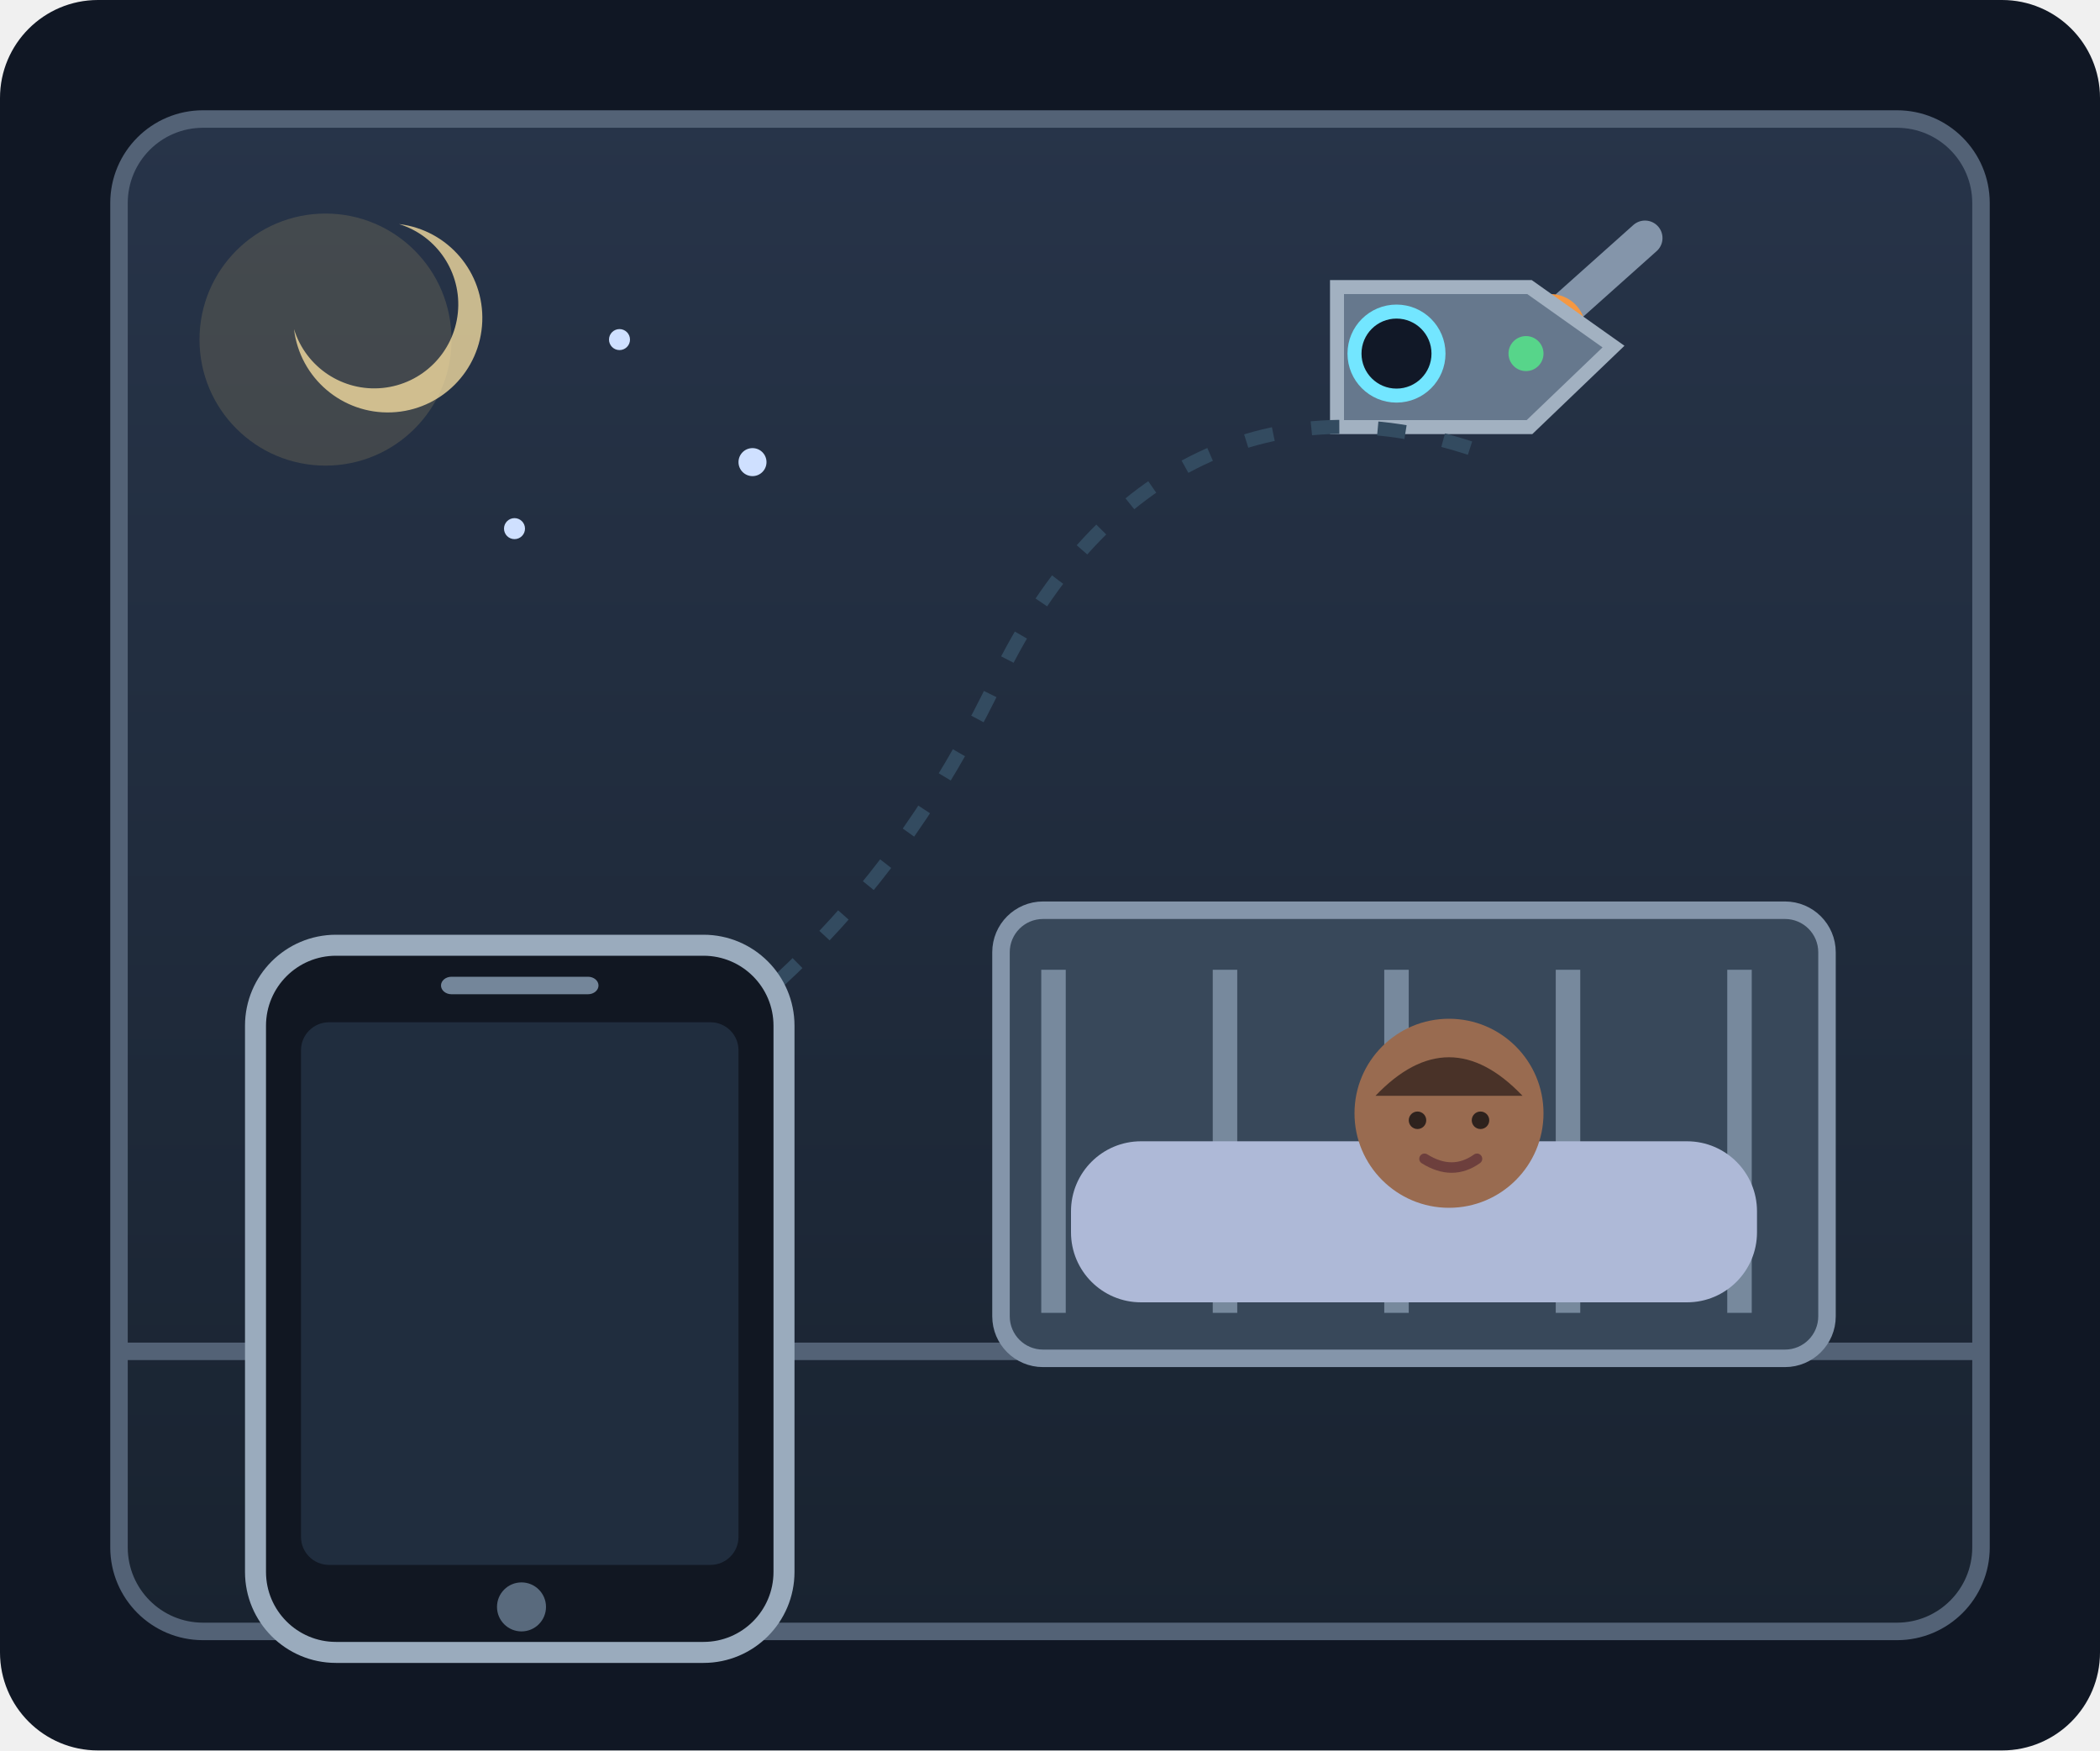
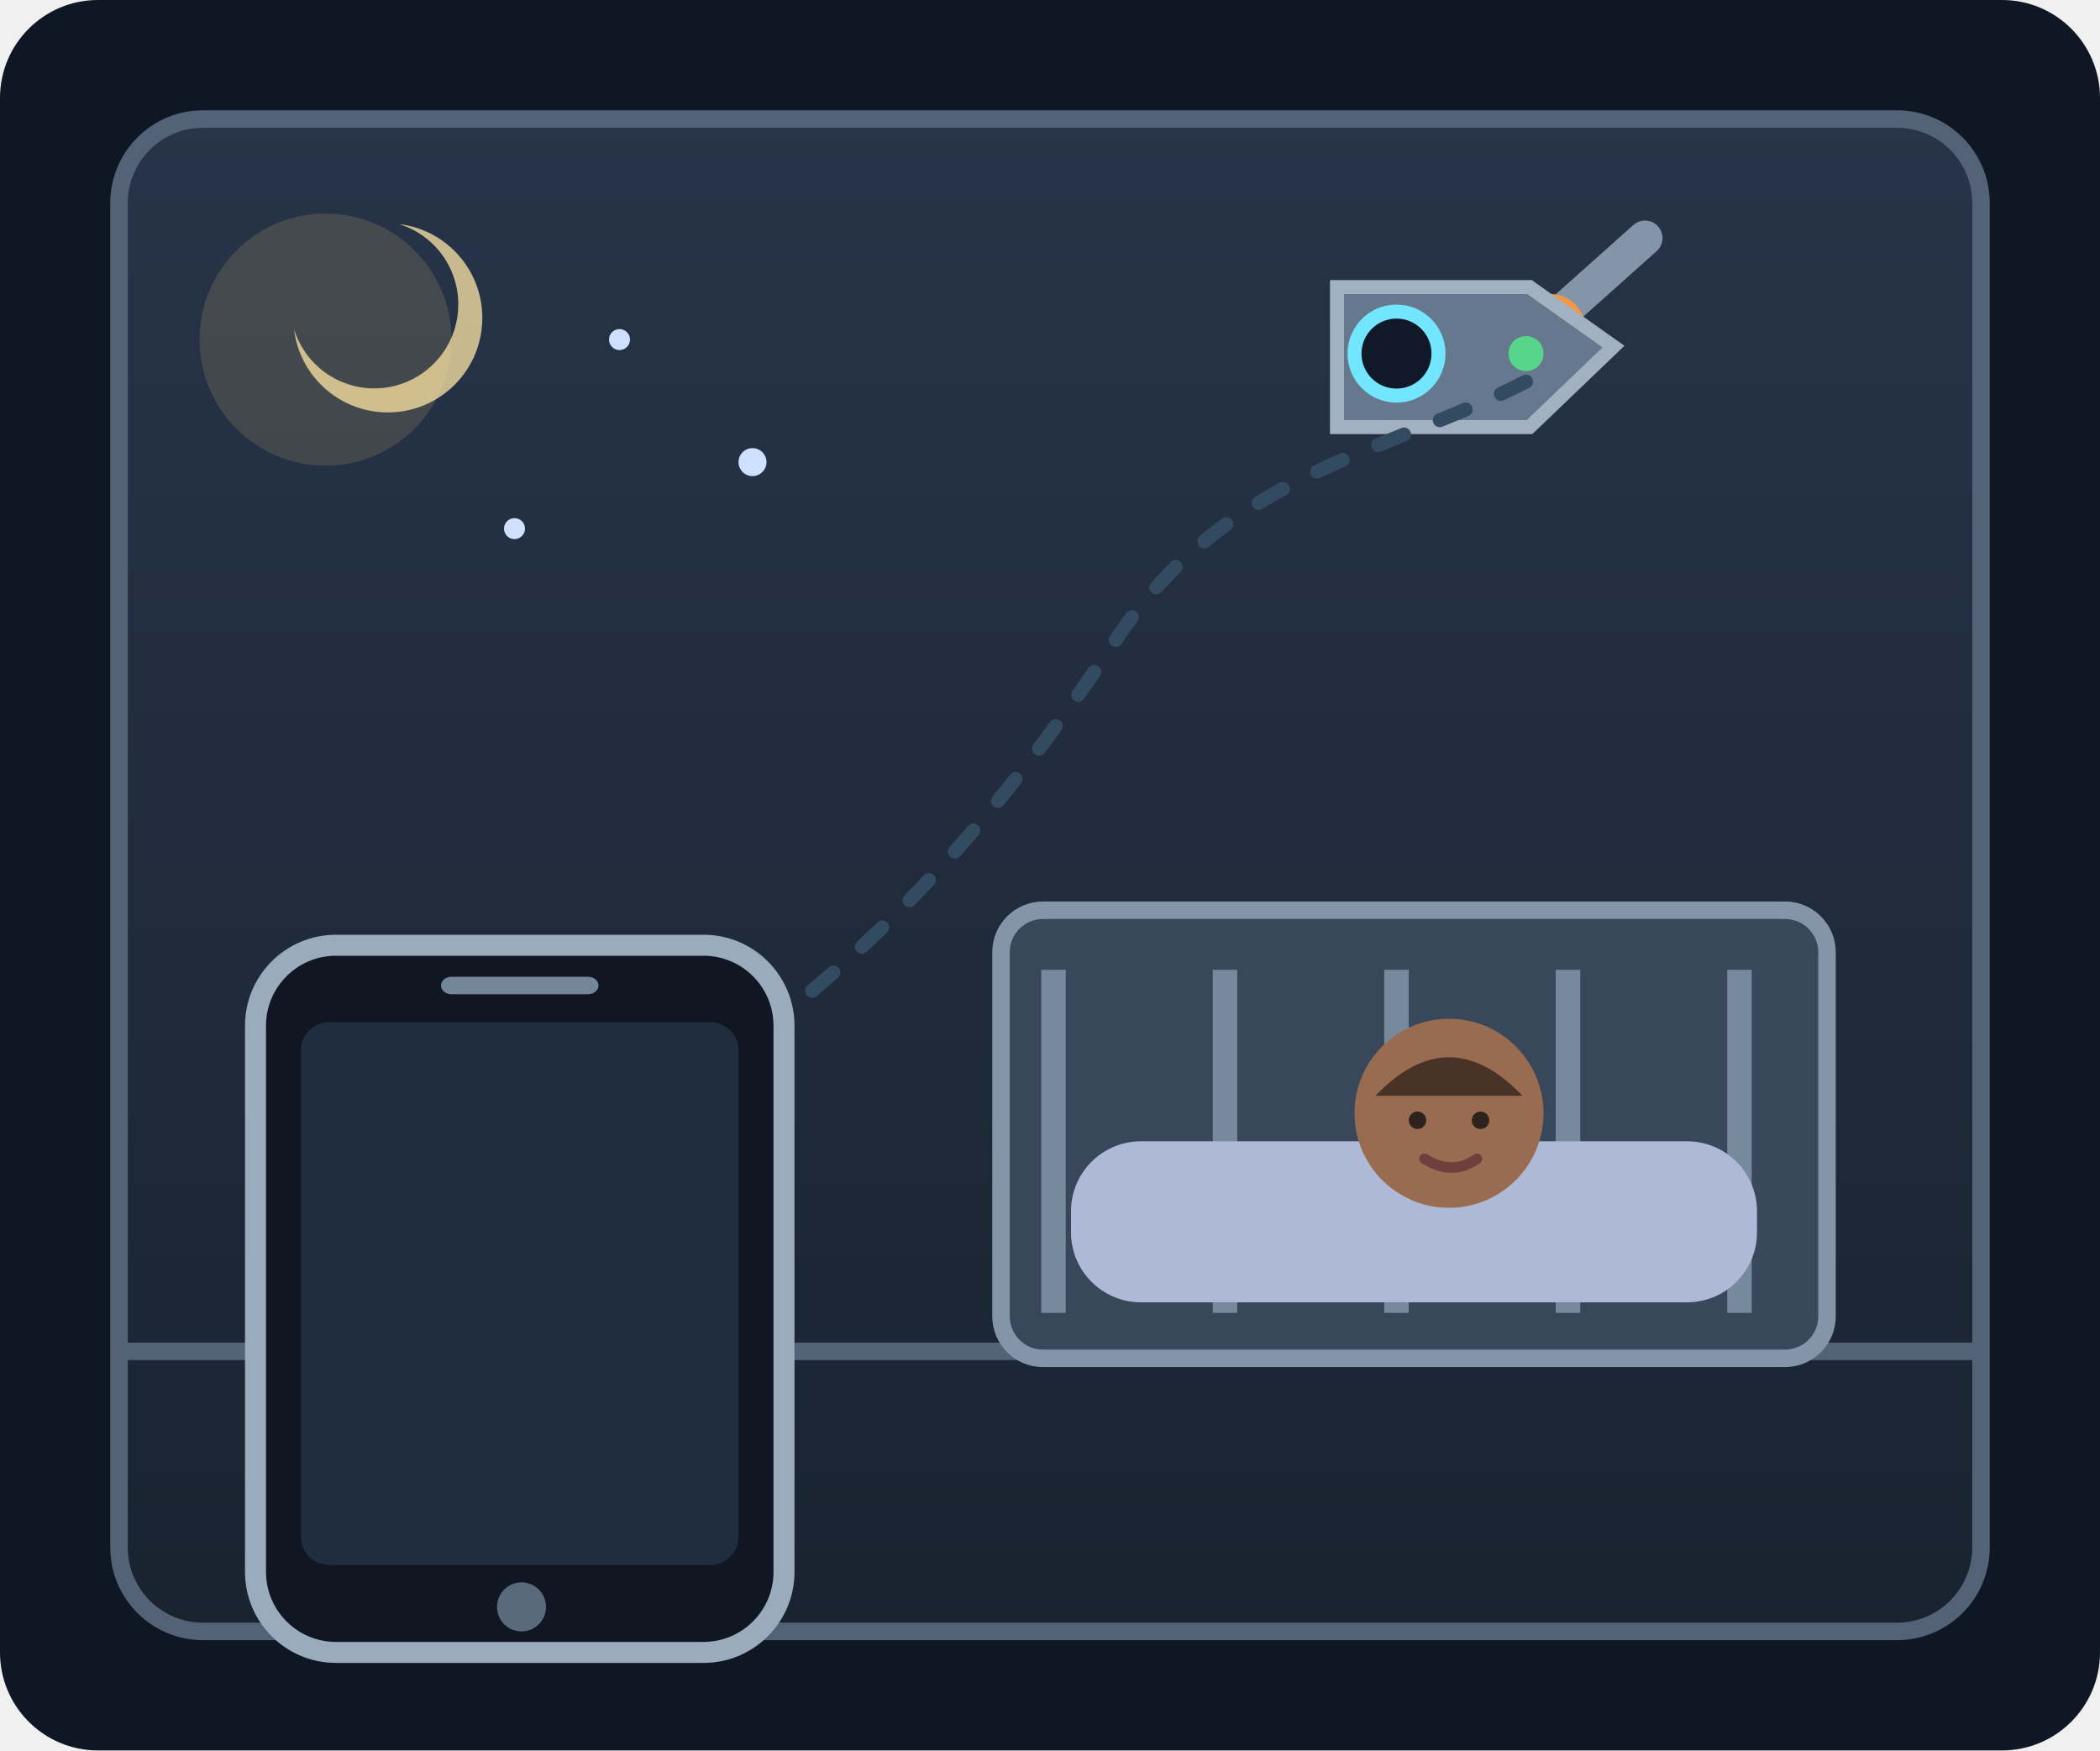
<svg xmlns="http://www.w3.org/2000/svg" viewBox="0 0 600 500" width="100%" height="100%">
  <defs>
    <clipPath id="baby-scene">
      <rect width="600" height="500" rx="28" />
    </clipPath>
    <filter id="baby-glow" x="-200%" y="-200%" width="500%" height="500%">
      <feGaussianBlur stdDeviation="5" result="b" />
      <feMerge>
        <feMergeNode in="b" />
        <feMergeNode in="SourceGraphic" />
      </feMerge>
    </filter>
    <linearGradient id="nursery-wall" x1="0" y1="0" x2="0" y2="1">
      <stop offset="0" stop-color="#273449" />
      <stop offset="1" stop-color="#192330" />
    </linearGradient>
  </defs>
  <style>
    .sleep-z { fill:#a9c8ff; font:bold 22px sans-serif; opacity:0; animation:sleep 9s ease-in-out infinite; }
    .z-two { animation-delay:.55s; }.z-three { animation-delay:1.1s; }
-     .cry-wave { fill:none; stroke:#ff9bbd; stroke-width:5; stroke-linecap:round; opacity:0; animation:cry 9s ease-out infinite; }
+     .cry-wave { fill:none; stroke:#ff9bbd; stroke-width:5; stroke-linecap:round; opacity:0; stroke-dasharray:90; stroke-dashoffset:90; animation:cry 9s ease-out infinite; }
    .cry-two { animation-delay:.16s; }.cry-three { animation-delay:.32s; }
    .monitor-led { animation:monitor-led 9s linear infinite; }
-     .signal-pulse { fill:#73e6ff; filter:url(#baby-glow); offset-path:path('M420 128 C365 110 315 132 285 194 C259 248 222 292 151 330'); animation:signal 9s ease-in-out infinite; opacity:0; }
+     .signal-pulse { fill:#73e6ff; filter:url(#baby-glow); offset-path:path('M436 109 C395 130 350 135 318 184 C278 244 234 291 164 329'); animation:signal 9s ease-in-out infinite; opacity:0; }
    .phone { transform-box:fill-box; transform-origin:center; animation:phone-buzz 9s ease-in-out infinite; }
    .notification { opacity:0; transform-box:fill-box; transform-origin:center; animation:notification 9s ease-in-out infinite; }
-     .camera-head { transform-box:fill-box; transform-origin:70% 70%; animation:camera-look 9s ease-in-out infinite; }
    @keyframes sleep { 0%,20%{opacity:0;transform:translateY(8px)} 27%,43%{opacity:.9} 48%,100%{opacity:0;transform:translateY(-20px)} }
-     @keyframes cry { 0%,44%{opacity:0;transform:scale(.65)} 48%,57%{opacity:1;transform:scale(1)} 62%,100%{opacity:0;transform:scale(1.2)} }
+     @keyframes cry { 0%,44%{opacity:0;stroke-dashoffset:90} 48%{opacity:.35;stroke-dashoffset:90} 54%,59%{opacity:1;stroke-dashoffset:0} 64%,100%{opacity:0;stroke-dashoffset:0} }
    @keyframes monitor-led { 0%,44%,72%,100%{fill:#57d58a} 48%,68%{fill:#ff668f} }
    @keyframes signal { 0%,50%{opacity:0;offset-distance:0%} 53%{opacity:1} 66%{opacity:1;offset-distance:100%} 69%,100%{opacity:0;offset-distance:100%} }
    @keyframes phone-buzz { 0%,64%,75%,100%{transform:translateX(0) rotate(0)} 66%{transform:translateX(-4px) rotate(-1deg)} 68%{transform:translateX(4px) rotate(1deg)} 70%{transform:translateX(-3px) rotate(-1deg)} 72%{transform:translateX(3px) rotate(1deg)} }
    @keyframes notification { 0%,64%{opacity:0;transform:translateY(18px) scale(.94)} 69%,86%{opacity:1;transform:translateY(0) scale(1)} 94%,100%{opacity:0} }
-     @keyframes camera-look { 0%,42%,100%{transform:rotate(-5deg)} 52%,78%{transform:rotate(8deg)} }
  </style>
  <g clip-path="url(#baby-scene)">
    <rect width="600" height="500" fill="#101724" />
    <rect x="34" y="34" width="532" height="432" rx="24" fill="url(#nursery-wall)" stroke="#536276" stroke-width="5" />
    <path d="M36 386H564" stroke="#536276" stroke-width="5" />
    <circle cx="93" cy="97" r="36" fill="#ffda7d" opacity=".14" />
    <path d="M84 94a24 24 0 1 0 30-30 27 27 0 1 1-30 30z" fill="#ffe6a6" opacity=".75" />
    <circle cx="177" cy="97" r="3" fill="#cfe0ff" />
    <circle cx="215" cy="132" r="4" fill="#cfe0ff" />
    <circle cx="147" cy="151" r="3" fill="#cfe0ff" />
    <g class="camera-head">
      <path d="M442 93L470 68" stroke="#8495aa" stroke-width="10" stroke-linecap="round" />
      <circle cx="443" cy="94" r="10" fill="#f59842" />
      <path d="M382 82h55l24 17-24 23h-55z" fill="#66788d" stroke="#a2b1c1" stroke-width="4" />
      <circle cx="399" cy="101" r="12" fill="#111827" stroke="#73e6ff" stroke-width="4" />
      <circle class="monitor-led" cx="436" cy="101" r="5" fill="#57d58a" />
    </g>
-     <path d="M420 128 C365 110 315 132 285 194 C259 248 222 292 151 330" fill="none" stroke="#334b60" stroke-width="4" stroke-dasharray="8 11" />
+     <path d="M436 109 C395 130 350 135 318 184 C278 244 234 291 164 329" fill="none" stroke="#334b60" stroke-width="4" stroke-dasharray="8 11" stroke-linecap="round" />
    <circle class="signal-pulse" r="8" />
    <g>
      <rect x="286" y="260" width="236" height="128" rx="12" fill="#38485a" stroke="#8495aa" stroke-width="5" />
      <path d="M301 277V375M350 277V375M399 277V375M448 277V375M497 277V375" stroke="#77899d" stroke-width="7" />
      <rect x="306" y="326" width="196" height="46" rx="20" fill="#aeb9d7" />
      <circle cx="414" cy="318" r="27" fill="#996b50" />
      <path d="M393 313q21-22 42 0" fill="#493228" />
      <circle cx="405" cy="320" r="2.5" fill="#2e221d" />
      <circle cx="423" cy="320" r="2.5" fill="#2e221d" />
      <path d="M407 331q8 5 15 0" fill="none" stroke="#6d3f3d" stroke-width="3" stroke-linecap="round" />
      <text class="sleep-z" x="447" y="288">z</text>
      <text class="sleep-z z-two" x="466" y="266">z</text>
      <text class="sleep-z z-three" x="489" y="242">Z</text>
-       <path class="cry-wave" d="M445 310q23-20 46 0" />
-       <path class="cry-wave cry-two" d="M452 293q31-29 62 0" />
-       <path class="cry-wave cry-three" d="M461 274q38-37 76 0" />
+       <path class="cry-wave" d="M427 337Q443 328 428 316" />
+       <path class="cry-wave cry-two" d="M435 344Q461 328 436 307" />
+       <path class="cry-wave cry-three" d="M443 352Q480 328 444 297" />
    </g>
    <g class="phone">
      <rect x="73" y="270" width="151" height="202" rx="23" fill="#111722" stroke="#9aabbd" stroke-width="6" />
      <rect x="86" y="292" width="125" height="155" rx="8" fill="#202d3e" />
      <rect x="126" y="279" width="45" height="5" rx="3" fill="#74869a" />
      <circle cx="149" cy="459" r="7" fill="#596a7d" />
      <g class="notification">
        <rect x="96" y="316" width="105" height="91" rx="12" fill="#f5f1e8" />
        <circle cx="118" cy="343" r="12" fill="#f25d9c" />
        <path d="M113 343h10M118 338v10" stroke="#fff" stroke-width="3" stroke-linecap="round" />
        <text x="137" y="340" fill="#151b28" font-family="sans-serif" font-size="10" font-weight="700">Nursery</text>
        <text x="137" y="354" fill="#526070" font-family="sans-serif" font-size="8">Sound detected</text>
        <rect x="107" y="371" width="79" height="5" rx="3" fill="#d4d8dd" />
        <rect x="107" y="383" width="55" height="5" rx="3" fill="#d4d8dd" />
      </g>
    </g>
  </g>
</svg>
